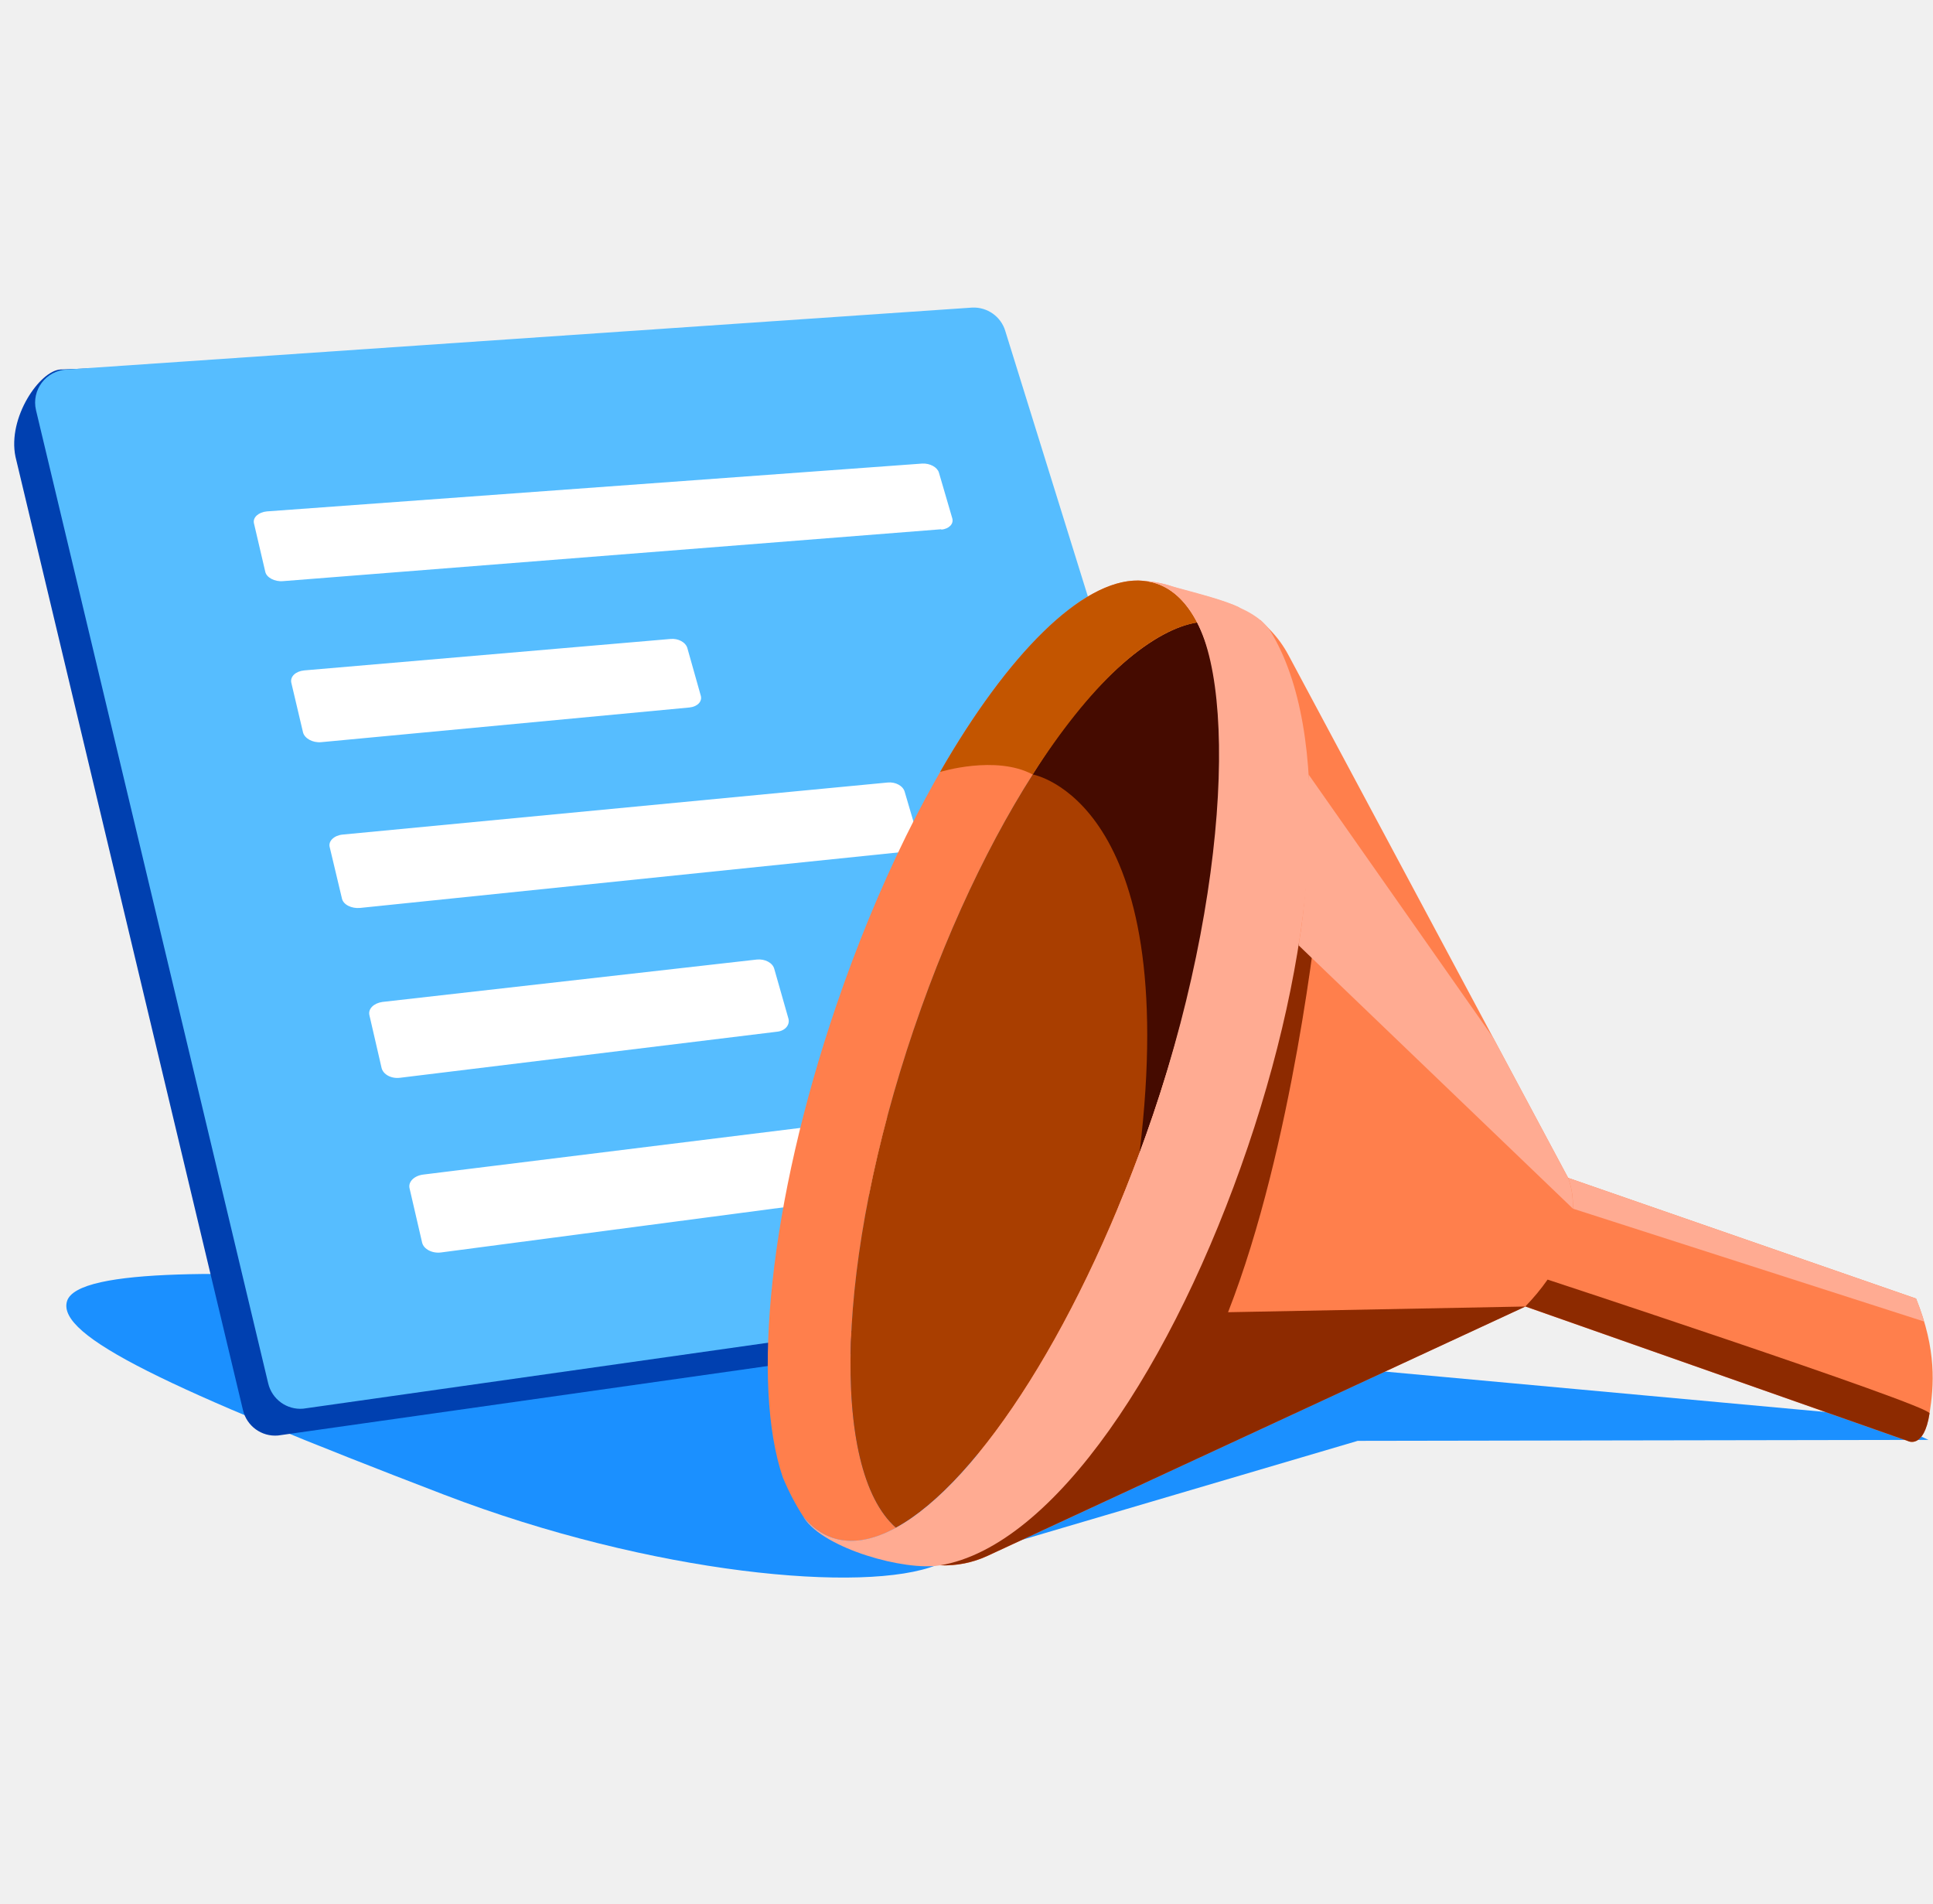
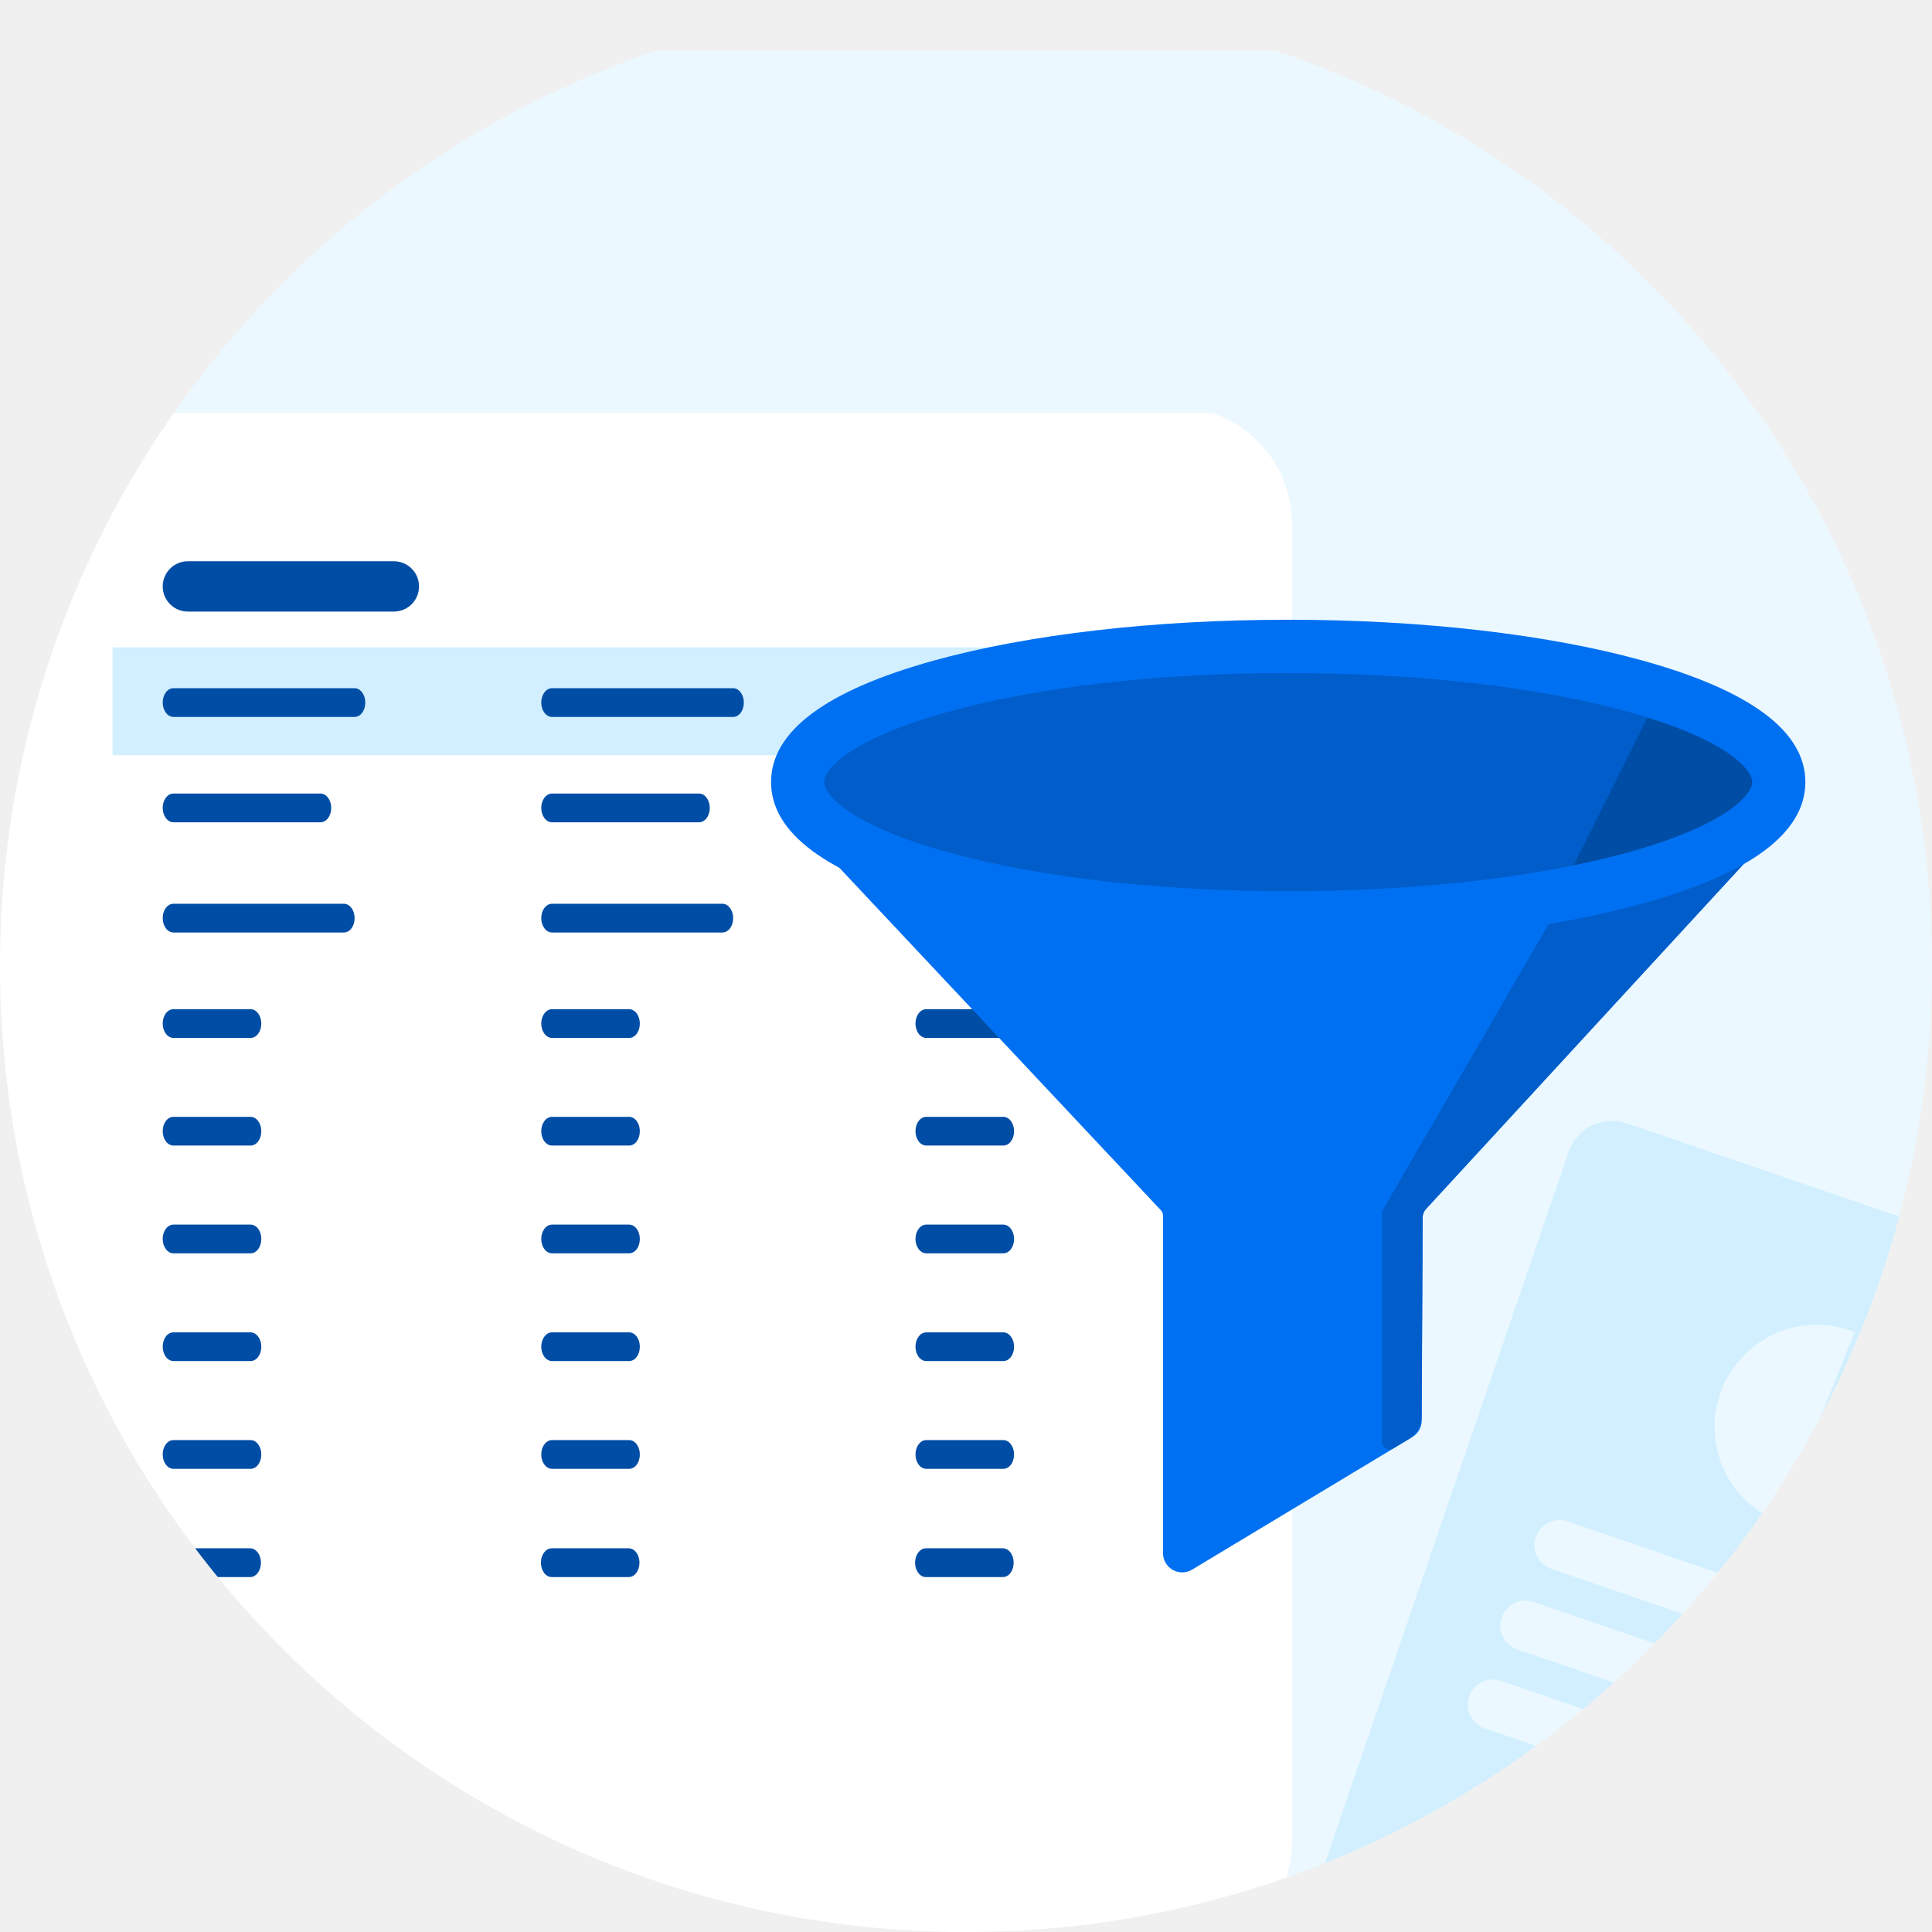
- <svg xmlns="http://www.w3.org/2000/svg" width="130" height="128" viewBox="0 0 130 128" fill="none">
-   <path d="M129.698 96.818L126.347 95.27L68.968 90.006C68.968 90.006 36.112 86.571 27.2 86.088C16.145 85.487 5.168 85.176 4.502 87.507C3.837 89.839 11.176 93.333 29.847 100.495C43.87 105.878 58.233 107.159 63.004 105.227L91.311 96.882L129.703 96.818H129.698Z" fill="#1B90FF" />
-   <path d="M65.917 24.071L86.527 83.269C86.967 85.529 84.576 87.256 83.168 87.376L18.694 96.523C17.596 96.617 16.591 95.889 16.34 94.812L1.04 30.705C0.496 28.068 2.688 24.908 4.075 24.845L63.688 22.491C64.703 22.444 65.624 23.092 65.917 24.071Z" fill="#0040B0" />
-   <path d="M67.612 22.267L86.433 82.763C86.841 84.119 85.904 85.505 84.492 85.626L20.389 94.719C19.291 94.814 18.286 94.086 18.035 93.008L2.421 27.578C2.102 26.223 3.096 24.915 4.488 24.847L65.383 20.682C66.398 20.635 67.319 21.284 67.612 22.262V22.267Z" fill="#56BDFF" />
-   <path d="M63.307 35.586L19.04 39.075C18.468 39.129 17.922 38.829 17.841 38.448L17.077 35.177C16.996 34.795 17.377 34.441 17.95 34.386L62.026 31.17C62.544 31.143 63.034 31.415 63.143 31.77L64.043 34.85C64.152 35.231 63.825 35.558 63.307 35.613V35.586Z" fill="white" />
-   <path d="M61.062 57.25L24.218 61.049C23.646 61.104 23.073 60.831 22.992 60.395L22.174 56.961C22.065 56.552 22.474 56.17 23.046 56.116L59.699 52.616C60.217 52.562 60.735 52.834 60.844 53.243L61.798 56.487C61.907 56.868 61.58 57.196 61.062 57.25Z" fill="white" />
-   <path d="M67.302 79.257L29.671 84.213C29.071 84.295 28.499 83.995 28.39 83.559L27.545 79.907C27.436 79.471 27.845 79.062 28.445 78.98L65.858 74.351C66.375 74.296 66.921 74.569 67.03 74.978L68.038 78.385C68.147 78.794 67.82 79.203 67.302 79.257Z" fill="white" />
-   <path d="M46.367 47.571L21.606 49.903C21.034 49.957 20.489 49.657 20.38 49.248L19.589 45.896C19.507 45.487 19.889 45.133 20.461 45.078L45.086 42.964C45.604 42.909 46.122 43.182 46.231 43.591L47.13 46.78C47.239 47.162 46.912 47.516 46.367 47.571Z" fill="white" />
-   <path d="M52.263 69.371L26.917 72.467C26.318 72.549 25.773 72.249 25.663 71.812L24.846 68.269C24.737 67.833 25.146 67.451 25.718 67.37L50.9 64.519C51.445 64.464 51.963 64.737 52.072 65.146L53.026 68.498C53.135 68.907 52.808 69.316 52.263 69.371Z" fill="white" />
-   <path d="M102.578 87.847L128.307 96.894C128.307 96.894 129.388 97.48 129.768 95.039C130.057 93.202 130.267 90.788 128.861 87.316L105.459 79.199L102.578 81.036V87.847Z" fill="#FF7F4C" />
-   <path d="M128.307 96.889C128.307 96.889 129.388 97.475 129.768 95.034C129.851 94.498 102.578 85.543 102.578 85.543V87.842L128.307 96.889Z" fill="#8D2A00" />
-   <path d="M129.403 88.859C129.256 88.369 129.082 87.856 128.862 87.316L105.46 79.199L105.199 79.369L105.786 81.27L129.403 88.859Z" fill="#FFAB92" />
-   <path d="M84.761 41.688L85.389 42.324C85.884 42.828 86.305 43.401 86.639 44.024L105.461 79.202C105.461 79.202 107.224 83.045 102.58 87.85L66.398 104.624C65.418 105.077 64.342 105.297 63.256 105.256H63.228L84.761 41.688Z" fill="#FF7F4C" />
-   <path d="M55.981 103.401C57.255 103.836 58.707 103.575 60.26 102.727C55.825 98.825 56.21 84.657 61.478 69.161C66.613 54.05 74.656 42.773 80.519 41.857C79.827 40.529 78.921 39.622 77.789 39.237C77.496 39.136 77.189 39.081 76.873 39.054C76.763 39.049 76.658 39.035 76.548 39.035C70.611 38.976 61.831 51.165 56.215 67.691C51.73 80.892 50.531 93.127 52.647 99.338C53.054 100.318 53.522 101.207 54.039 101.995C54.593 102.668 55.239 103.144 55.981 103.396V103.401Z" fill="#FF7F4C" />
-   <path d="M61.471 69.155C56.204 84.651 55.819 98.819 60.253 102.721C65.878 99.652 72.826 88.824 77.549 74.941C82.413 60.626 83.417 47.448 80.513 41.855C74.65 42.772 66.606 54.049 61.471 69.16V69.155Z" fill="#A93E00" />
-   <path d="M76.637 77.506C76.949 76.663 77.251 75.806 77.549 74.941C82.413 60.626 83.416 47.448 80.512 41.855C77.856 42.272 73.559 45.378 69.455 52.075C69.455 52.075 79.514 53.815 76.637 77.51V77.506Z" fill="#450B00" />
-   <path d="M84.785 67.727L71.872 92.688L63.228 105.248H63.256C64.337 105.289 65.413 105.074 66.398 104.621L102.594 87.849L82.591 88.233C86.98 77.032 88.616 61.266 88.616 61.266L84.785 67.727Z" fill="#8D2A00" />
-   <path d="M105.464 79.199L100.425 69.782L88.007 52.078C88.007 52.078 88.194 58.538 87.334 63.562L105.784 81.27C105.816 79.978 105.459 79.199 105.459 79.199H105.464Z" fill="#FFAB92" />
-   <path d="M80.514 41.857C79.823 40.529 78.915 39.622 77.784 39.237C77.491 39.136 77.184 39.081 76.868 39.054C76.758 39.049 76.653 39.035 76.543 39.035C72.741 38.999 67.78 43.982 63.223 51.907C63.227 51.907 66.956 50.748 69.452 52.076C73.227 46.167 77.212 42.375 80.51 41.857H80.514Z" fill="#C35500" />
-   <path d="M85.46 42.476C84.306 40.585 80.674 40.053 78.855 39.435C78.205 39.215 77.54 39.096 76.867 39.055C77.179 39.082 77.486 39.137 77.783 39.238C78.915 39.623 79.826 40.53 80.513 41.858C83.413 47.451 82.414 60.629 77.55 74.943C72.832 88.827 65.878 99.655 60.254 102.724C58.701 103.571 57.249 103.832 55.975 103.397C55.233 103.145 54.583 102.669 54.033 101.996C54.051 102.023 54.07 102.055 54.088 102.083C55.453 104.135 60.844 105.651 63.226 105.252C70.899 103.97 78.96 91.708 83.921 77.11C88.795 62.768 89.509 49.114 85.46 42.476Z" fill="#FFAB92" />
-   <path d="M83.347 40.841C82.441 40.385 80.622 39.911 78.854 39.435C78.204 39.215 77.54 39.096 76.866 39.055C77.178 39.082 77.484 39.137 77.782 39.238C78.914 39.623 79.825 40.53 80.512 41.858C83.414 47.468 82.227 64.445 75.16 81.295C85.499 65.486 85.983 46.981 83.347 40.841Z" fill="#FFAB92" />
+ <svg xmlns="http://www.w3.org/2000/svg" width="128" height="128" viewBox="0 0 128 128" fill="none">
+   <mask id="mask0_2672_44796" style="mask-type:alpha" maskUnits="userSpaceOnUse" x="0" y="0" width="128" height="128">
+     <circle cx="64" cy="64" r="64" fill="#EBF8FF" />
+   </mask>
+   <g mask="url(#mask0_2672_44796)">
+     <path d="M152.191 3.371H-47.28C-48.58 3.369 -49.868 3.637 -51.069 4.159C-52.271 4.68 -53.363 5.445 -54.283 6.41C-55.203 7.375 -55.932 8.521 -56.43 9.782C-56.928 11.043 -57.184 12.395 -57.184 13.76V136.873C-57.184 139.631 -56.141 142.276 -54.283 144.227C-52.426 146.177 -49.907 147.273 -47.28 147.273H152.191C154.818 147.273 157.337 146.177 159.194 144.227C161.052 142.276 162.095 139.631 162.095 136.873V13.76C162.095 12.395 161.839 11.043 161.341 9.782C160.843 8.521 160.114 7.375 159.194 6.41C158.274 5.445 157.182 4.68 155.981 4.159C154.779 3.637 153.491 3.369 152.191 3.371Z" fill="#EBF8FF" />
+     <path d="M46.248 85.765H-37.612C-38.905 85.765 -39.953 86.814 -39.953 88.109V142.517C-39.953 143.812 -38.905 144.862 -37.612 144.862H46.248C47.541 144.862 48.588 143.812 48.588 142.517V88.109C48.588 86.814 47.541 85.765 46.248 85.765Z" fill="#D1EFFF" />
+     <path d="M44.307 88.949H-35.787C-36.987 88.949 -37.959 89.923 -37.959 91.125V140.131C-37.959 141.333 -36.987 142.307 -35.787 142.307H44.307C45.506 142.307 46.479 141.333 46.479 140.131V91.125C46.479 89.923 45.506 88.949 44.307 88.949Z" fill="#EBF8FF" />
+     <path d="M4.48 87.847C4.793 87.847 5.047 87.593 5.047 87.279C5.047 86.965 4.793 86.711 4.48 86.711C4.167 86.711 3.913 86.965 3.913 87.279C3.913 87.593 4.167 87.847 4.48 87.847Z" fill="#B8E6FF" />
+     <path d="M145.426 87.317L107.798 74.428C106.2 73.885 104.466 74.73 103.924 76.328L85.17 131.067C84.627 132.665 85.471 134.398 87.069 134.941L124.698 147.83C126.296 148.373 128.029 147.529 128.572 145.931L147.326 91.192C147.869 89.594 147.024 87.86 145.426 87.317Z" fill="#D1EFFF" />
+     <path d="M122.858 88.252C121.622 87.754 120.25 87.634 118.954 87.92C117.642 88.191 116.451 88.855 115.517 89.82C114.582 90.784 113.949 91.99 113.707 93.302C113.466 94.614 113.617 95.97 114.145 97.207C114.672 98.443 115.547 99.483 116.677 100.207C117.793 100.93 119.104 101.322 120.446 101.292C121.788 101.277 123.084 100.855 124.185 100.101C125.285 99.347 126.145 98.277 126.642 97.041L120.356 94.538L122.873 88.252H122.858Z" fill="#EBF8FF" />
+     <path d="M124.863 87.332L122.361 93.603L128.632 96.106C128.964 95.277 129.13 94.402 129.115 93.513C129.115 92.624 128.919 91.749 128.572 90.935C128.225 90.121 127.713 89.382 127.079 88.764C126.446 88.146 125.693 87.664 124.863 87.332Z" fill="#B8E6FF" />
+     <path d="M130.08 109.78L103.863 100.795C102.989 100.493 102.054 100.961 101.753 101.835C101.451 102.709 101.919 103.644 102.793 103.946L129.009 112.93C129.884 113.232 130.818 112.765 131.12 111.89C131.421 111.016 130.954 110.081 130.08 109.78Z" fill="#EBF8FF" />
+     <path d="M127.818 115.117L101.602 106.132C100.728 105.83 99.793 106.297 99.492 107.172C99.19 108.046 99.657 108.981 100.532 109.282L126.748 118.267C127.622 118.569 128.572 118.102 128.858 117.227C129.16 116.353 128.693 115.418 127.818 115.117Z" fill="#EBF8FF" />
+     <path d="M113.406 116.142L99.446 111.363C98.572 111.062 97.622 111.529 97.336 112.403C97.034 113.278 97.502 114.212 98.376 114.514L112.351 119.293C113.225 119.594 114.16 119.127 114.461 118.253C114.763 117.378 114.296 116.444 113.421 116.142H113.406Z" fill="#EBF8FF" />
+     <g clip-path="url(#clip0_2672_44796)">
+       <path d="M77.85 26.961H7.265C2.988 26.961 -0.479 30.428 -0.479 34.705V122.004C-0.479 126.281 2.988 129.748 7.265 129.748H77.85C82.127 129.748 85.594 126.281 85.594 122.004V34.705C85.594 30.428 82.127 26.961 77.85 26.961Z" fill="white" />
+       <path fill-rule="evenodd" clip-rule="evenodd" d="M7.456 35.283C7.456 34.931 7.553 34.648 7.671 34.648H76.998C77.117 34.648 77.213 34.917 77.213 35.283V121.428C77.213 121.781 77.117 122.063 76.998 122.063H7.671C7.553 122.063 7.456 121.794 7.456 121.428V35.283Z" fill="white" />
+       <path d="M77.219 42.895H7.456V50.034H77.219V42.895Z" fill="#D1EFFF" />
+       <path d="M11.495 45.594H23.49C23.882 45.594 24.202 46.021 24.202 46.548C24.202 47.085 23.882 47.499 23.49 47.499H11.495C11.1 47.499 10.78 47.072 10.78 46.548C10.78 46.021 11.089 45.594 11.495 45.594Z" fill="#004DA5" />
+       <path d="M11.495 52.574H21.233C21.625 52.574 21.945 53.002 21.945 53.525C21.945 54.063 21.625 54.479 21.233 54.479H11.495C11.1 54.479 10.78 54.052 10.78 53.525C10.78 53.002 11.089 52.574 11.495 52.574Z" fill="#004DA5" />
+       <path d="M11.495 59.876H22.78C23.175 59.876 23.495 60.303 23.495 60.827C23.495 61.365 23.175 61.781 22.78 61.781H11.495C11.1 61.781 10.78 61.354 10.78 60.827C10.78 60.3 11.089 59.876 11.495 59.876Z" fill="#004DA5" />
+       <path d="M11.495 66.862H16.6C16.995 66.862 17.312 67.29 17.312 67.814C17.312 68.351 16.995 68.765 16.6 68.765H11.495C11.1 68.765 10.78 68.34 10.78 67.814C10.78 67.281 11.089 66.862 11.495 66.862Z" fill="#004DA5" />
+       <path d="M11.495 73.993H16.6C16.995 73.993 17.312 74.418 17.312 74.944C17.312 75.482 16.995 75.896 16.6 75.896H11.495C11.1 75.896 10.78 75.471 10.78 74.944C10.78 74.418 11.089 73.993 11.495 73.993Z" fill="#004DA5" />
+       <path d="M11.495 88.272H16.6C16.995 88.272 17.312 88.696 17.312 89.223C17.312 89.76 16.995 90.174 16.6 90.174H11.495C11.1 90.174 10.78 89.747 10.78 89.223C10.78 88.696 11.089 88.272 11.495 88.272Z" fill="#004DA5" />
+       <path d="M11.495 81.133H16.6C16.995 81.133 17.312 81.557 17.312 82.084C17.312 82.621 16.995 83.035 16.6 83.035H11.495C11.1 83.035 10.78 82.611 10.78 82.084C10.78 81.557 11.089 81.133 11.495 81.133Z" fill="#004DA5" />
+       <path d="M11.495 95.409H16.6C16.995 95.409 17.312 95.836 17.312 96.363C17.312 96.9 16.995 97.314 16.6 97.314H11.495C11.1 97.314 10.78 96.887 10.78 96.363C10.78 95.836 11.089 95.409 11.495 95.409Z" fill="#004DA5" />
+       <path d="M11.47 102.579H16.576C16.968 102.579 17.288 103.006 17.288 103.53C17.288 104.068 16.968 104.484 16.576 104.484H11.47C11.078 104.484 10.758 104.057 10.758 103.53C10.758 103.006 11.089 102.579 11.47 102.579Z" fill="#004DA5" />
+       <path d="M36.574 45.594H48.569C48.961 45.594 49.281 46.021 49.281 46.548C49.281 47.085 48.961 47.499 48.569 47.499H36.574C36.179 47.499 35.859 47.072 35.859 46.548C35.859 46.021 36.179 45.594 36.574 45.594Z" fill="#004DA5" />
+       <path d="M36.574 52.574H46.312C46.704 52.574 47.024 53.002 47.024 53.525C47.024 54.063 46.704 54.479 46.312 54.479H36.574C36.179 54.479 35.859 54.052 35.859 53.525C35.859 53.002 36.179 52.574 36.574 52.574Z" fill="#004DA5" />
+       <path d="M36.574 59.876H47.859C48.255 59.876 48.574 60.303 48.574 60.827C48.574 61.365 48.255 61.781 47.859 61.781H36.574C36.179 61.781 35.859 61.354 35.859 60.827C35.859 60.3 36.179 59.876 36.574 59.876Z" fill="#004DA5" />
+       <path d="M36.574 66.862H41.679C42.074 66.862 42.391 67.29 42.391 67.814C42.391 68.351 42.074 68.765 41.679 68.765H36.574C36.179 68.765 35.859 68.34 35.859 67.814C35.859 67.281 36.179 66.862 36.574 66.862Z" fill="#004DA5" />
+       <path d="M36.574 73.993H41.679C42.074 73.993 42.391 74.418 42.391 74.944C42.391 75.482 42.074 75.896 41.679 75.896H36.574C36.179 75.896 35.859 75.471 35.859 74.944C35.859 74.418 36.179 73.993 36.574 73.993Z" fill="#004DA5" />
+       <path d="M36.574 88.272H41.679C42.074 88.272 42.391 88.696 42.391 89.223C42.391 89.76 42.074 90.174 41.679 90.174H36.574C36.179 90.174 35.859 89.747 35.859 89.223C35.859 88.696 36.179 88.272 36.574 88.272Z" fill="#004DA5" />
+       <path d="M36.574 81.133H41.679C42.074 81.133 42.391 81.557 42.391 82.084C42.391 82.621 42.074 83.035 41.679 83.035H36.574C36.179 83.035 35.859 82.611 35.859 82.084C35.859 81.557 36.179 81.133 36.574 81.133Z" fill="#004DA5" />
+       <path d="M36.574 95.409H41.679C42.074 95.409 42.391 95.836 42.391 96.363C42.391 96.9 42.074 97.314 41.679 97.314H36.574C36.179 97.314 35.859 96.887 35.859 96.363C35.859 95.836 36.179 95.409 36.574 95.409Z" fill="#004DA5" />
+       <path d="M36.55 102.579H41.655C42.047 102.579 42.367 103.006 42.367 103.53C42.367 104.068 42.047 104.484 41.655 104.484H36.55C36.157 104.484 35.837 104.057 35.837 103.53C35.837 103.006 36.157 102.579 36.55 102.579Z" fill="#004DA5" />
+       <path d="M61.368 45.594H73.363C73.755 45.594 74.075 46.021 74.075 46.548C74.075 47.085 73.755 47.499 73.363 47.499H61.368C60.973 47.499 60.653 47.072 60.653 46.548C60.653 46.021 60.973 45.594 61.368 45.594Z" fill="#004DA5" />
+       <path d="M61.368 52.574H71.106C71.498 52.574 71.818 53.002 71.818 53.525C71.818 54.063 71.498 54.479 71.106 54.479H61.368C60.973 54.479 60.653 54.052 60.653 53.525C60.653 53.002 60.973 52.574 61.368 52.574Z" fill="#004DA5" />
+       <path d="M61.368 59.876H72.653C73.049 59.876 73.368 60.303 73.368 60.827C73.368 61.365 73.049 61.781 72.653 61.781H61.368C60.973 61.781 60.653 61.354 60.653 60.827C60.653 60.3 60.973 59.876 61.368 59.876Z" fill="#004DA5" />
+       <path d="M61.368 66.862H66.473C66.865 66.862 67.185 67.29 67.185 67.814C67.185 68.351 66.865 68.765 66.473 68.765H61.368C60.973 68.765 60.653 68.34 60.653 67.814C60.653 67.281 60.973 66.862 61.368 66.862Z" fill="#004DA5" />
+       <path d="M61.368 73.993H66.473C66.865 73.993 67.185 74.418 67.185 74.944C67.185 75.482 66.865 75.896 66.473 75.896H61.368C60.973 75.896 60.653 75.471 60.653 74.944C60.653 74.418 60.973 73.993 61.368 73.993Z" fill="#004DA5" />
+       <path d="M61.368 88.272H66.473C66.865 88.272 67.185 88.696 67.185 89.223C67.185 89.76 66.865 90.174 66.473 90.174H61.368C60.973 90.174 60.653 89.747 60.653 89.223C60.653 88.696 60.973 88.272 61.368 88.272Z" fill="#004DA5" />
+       <path d="M61.368 81.133H66.473C66.865 81.133 67.185 81.557 67.185 82.084C67.185 82.621 66.865 83.035 66.473 83.035H61.368C60.973 83.035 60.653 82.611 60.653 82.084C60.653 81.557 60.973 81.133 61.368 81.133Z" fill="#004DA5" />
+       <path d="M61.368 95.409H66.473C66.865 95.409 67.185 95.836 67.185 96.363C67.185 96.9 66.865 97.314 66.473 97.314H61.368C60.973 97.314 60.653 96.887 60.653 96.363C60.653 95.836 60.973 95.409 61.368 95.409Z" fill="#004DA5" />
+       <path d="M61.338 102.579H66.444C66.839 102.579 67.158 103.006 67.158 103.53C67.158 104.068 66.839 104.484 66.444 104.484H61.338C60.943 104.484 60.626 104.057 60.626 103.53C60.631 103.006 60.948 102.579 61.338 102.579Z" fill="#004DA5" />
+       <path d="M26.096 37.185H12.446C11.526 37.185 10.78 37.931 10.78 38.852C10.78 39.772 11.526 40.518 12.446 40.518H26.096C27.016 40.518 27.762 39.772 27.762 38.852C27.762 37.931 27.016 37.185 26.096 37.185Z" fill="#004DA5" />
+     </g>
+     <path d="M55.382 57.25L76.921 80.192C77.006 80.283 77.053 80.404 77.052 80.53V102.895C77.052 103.122 77.111 103.344 77.225 103.54C77.338 103.736 77.502 103.898 77.698 104.01C77.895 104.121 78.118 104.178 78.344 104.175C78.57 104.171 78.79 104.108 78.984 103.99L93.572 95.205C93.76 95.092 93.916 94.933 94.025 94.741C94.133 94.55 94.191 94.334 94.191 94.114L94.259 80.53C94.26 80.407 94.306 80.288 94.388 80.198L116.376 56.318L55.382 57.25Z" fill="#0070F2" />
+     <path d="M91.575 80.378V95.549C91.575 95.635 91.598 95.719 91.641 95.793C91.683 95.867 91.745 95.928 91.819 95.97C91.894 96.012 91.978 96.034 92.063 96.033C92.148 96.032 92.232 96.008 92.305 95.964L93.339 95.341C93.597 95.184 93.811 94.964 93.959 94.701C94.108 94.438 94.186 94.141 94.187 93.839L94.253 80.712C94.255 80.468 94.347 80.234 94.512 80.055L115.613 57.139C115.677 57.069 115.719 56.982 115.734 56.889C115.749 56.795 115.737 56.699 115.698 56.613C115.66 56.527 115.597 56.453 115.517 56.403C115.438 56.352 115.345 56.325 115.251 56.326C115.198 56.328 115.146 56.337 115.096 56.356L103.011 60.737C102.905 60.776 102.816 60.851 102.759 60.949L91.639 80.125C91.595 80.202 91.573 80.289 91.575 80.378Z" fill="#005DC9" />
+     <path d="M85.346 60.805C103.297 60.805 117.85 56.779 117.85 51.813C117.85 46.848 103.297 42.822 85.346 42.822C67.395 42.822 52.842 46.848 52.842 51.813C52.842 56.779 67.395 60.805 85.346 60.805Z" fill="#005DC9" />
+     <path d="M117.85 51.822C117.85 49.576 114.871 47.524 109.948 45.948L103.259 59.327C112.049 57.708 117.85 54.948 117.85 51.822Z" fill="#004DA5" />
+     <path d="M85.346 62.57C76.512 62.57 68.184 61.611 61.898 59.873C54.723 57.887 51.085 55.178 51.085 51.814C51.085 48.45 54.721 45.742 61.898 43.756C68.184 42.019 76.512 41.06 85.346 41.06C94.181 41.06 102.519 42.019 108.797 43.756C115.972 45.742 119.61 48.452 119.61 51.814C119.61 55.176 115.974 57.887 108.797 59.873C102.511 61.605 94.183 62.57 85.346 62.57ZM85.346 44.588C76.819 44.588 68.822 45.5 62.833 47.157C56.322 48.958 54.602 50.984 54.602 51.814C54.602 52.643 56.322 54.672 62.833 56.473C68.822 58.13 76.826 59.042 85.346 59.042C93.867 59.042 101.871 58.13 107.862 56.473C114.371 54.672 116.092 52.645 116.092 51.814C116.092 50.982 114.371 48.958 107.862 47.157C101.871 45.5 93.876 44.592 85.346 44.592V44.588Z" fill="#0070F2" />
+   </g>
+   <defs>
+     <clipPath id="clip0_2672_44796">
+       <rect width="86.073" height="102.787" fill="white" transform="translate(-0.308594 27.3545)" />
+     </clipPath>
+   </defs>
</svg>
